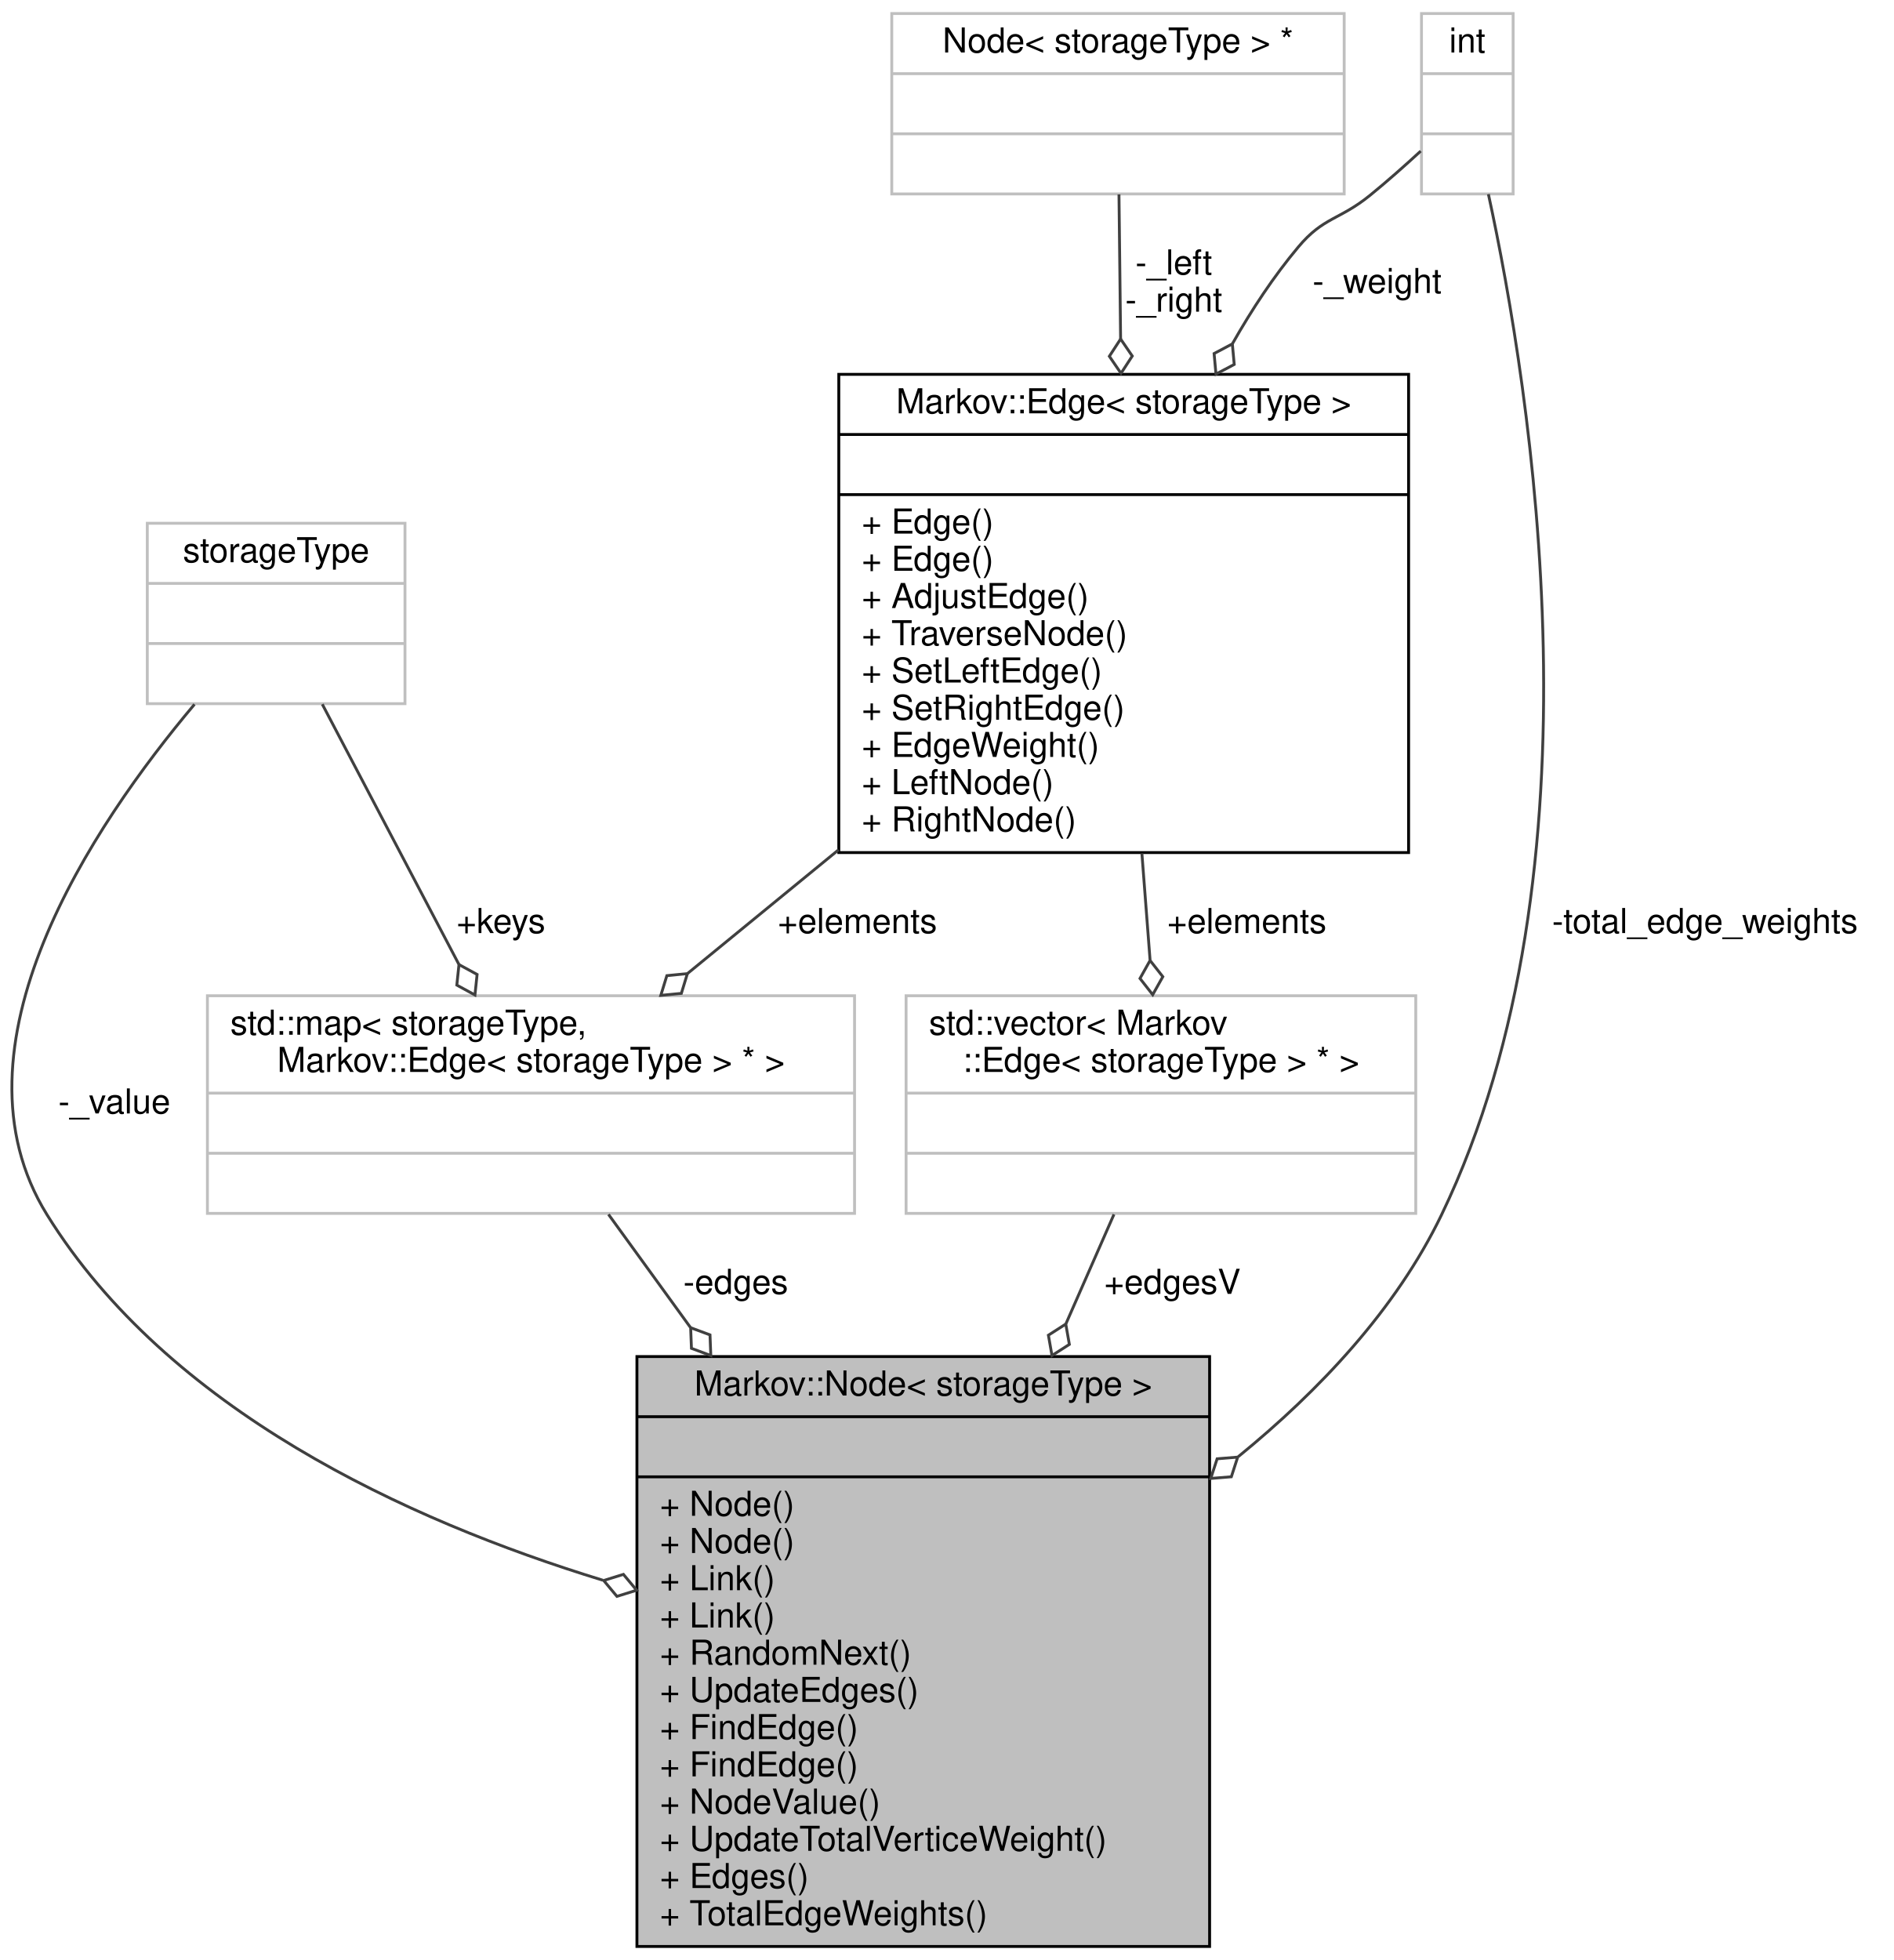
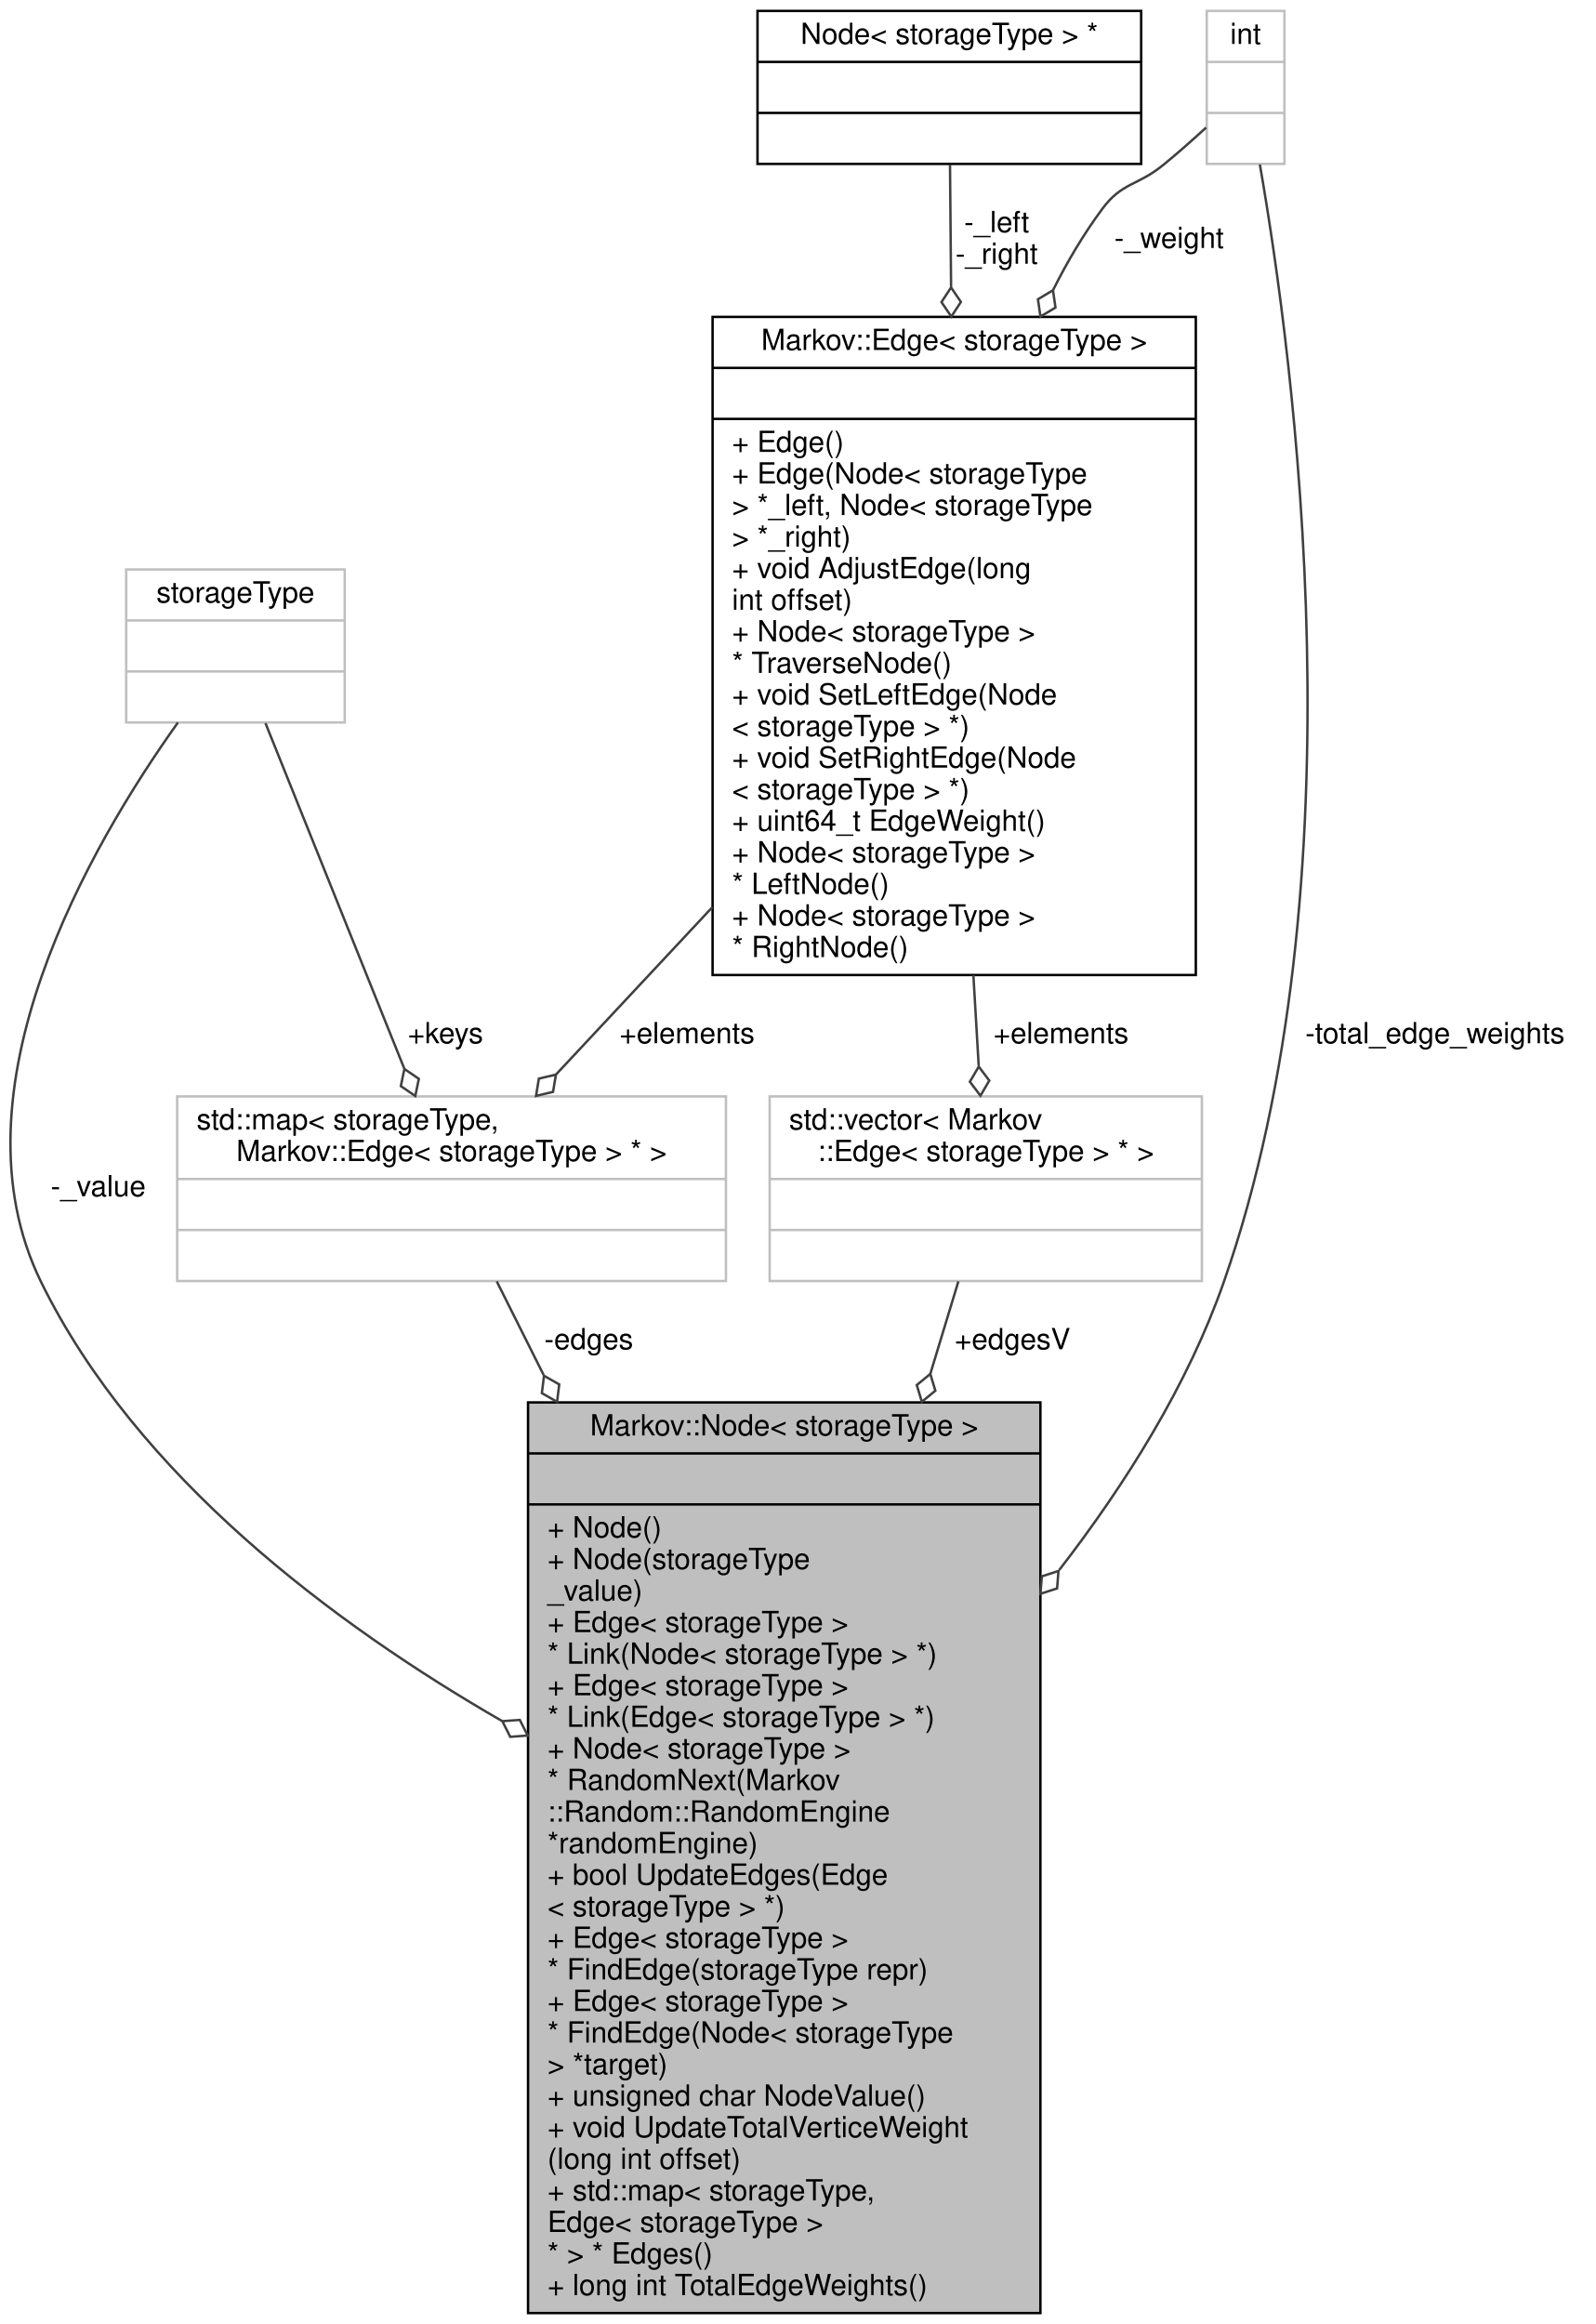
- <svg xmlns="http://www.w3.org/2000/svg" xmlns:xlink="http://www.w3.org/1999/xlink" width="661pt" height="684pt" viewBox="0.00 0.00 661.44 684.00">
-   <g id="graph0" class="graph" transform="scale(1 1) rotate(0) translate(4 680)">
+ <svg xmlns="http://www.w3.org/2000/svg" xmlns:xlink="http://www.w3.org/1999/xlink" width="657pt" height="957pt" viewBox="0.00 0.00 656.92 957.00">
+   <g id="graph0" class="graph" transform="scale(1 1) rotate(0) translate(4 953)">
    <g id="node1" class="node">
      <g id="a_node1">
        <a xlink:title="A node class that for the vertices of model. Connected with eachother using Edge.">
-           <polygon fill="#bfbfbf" stroke="black" points="218.44,-0.5 218.44,-206.5 418.44,-206.5 418.44,-0.5 218.44,-0.5" />
-           <text text-anchor="middle" x="318.44" y="-192.9" font-family="Helvetica,sans-Serif" font-size="12.00">Markov::Node&lt; storageType &gt;</text>
-           <polyline fill="none" stroke="black" points="218.44,-185.5 418.44,-185.5 " />
-           <text text-anchor="middle" x="318.44" y="-171.9" font-family="Helvetica,sans-Serif" font-size="12.00"> </text>
-           <polyline fill="none" stroke="black" points="218.44,-164.5 418.44,-164.5 " />
-           <text text-anchor="start" x="226.44" y="-150.9" font-family="Helvetica,sans-Serif" font-size="12.00">+ Node()</text>
-           <text text-anchor="start" x="226.44" y="-137.9" font-family="Helvetica,sans-Serif" font-size="12.00">+ Node()</text>
-           <text text-anchor="start" x="226.44" y="-124.9" font-family="Helvetica,sans-Serif" font-size="12.00">+ Link()</text>
-           <text text-anchor="start" x="226.44" y="-111.9" font-family="Helvetica,sans-Serif" font-size="12.00">+ Link()</text>
-           <text text-anchor="start" x="226.44" y="-98.9" font-family="Helvetica,sans-Serif" font-size="12.00">+ RandomNext()</text>
-           <text text-anchor="start" x="226.44" y="-85.9" font-family="Helvetica,sans-Serif" font-size="12.00">+ UpdateEdges()</text>
-           <text text-anchor="start" x="226.44" y="-72.9" font-family="Helvetica,sans-Serif" font-size="12.00">+ FindEdge()</text>
-           <text text-anchor="start" x="226.44" y="-59.9" font-family="Helvetica,sans-Serif" font-size="12.00">+ FindEdge()</text>
-           <text text-anchor="start" x="226.44" y="-46.9" font-family="Helvetica,sans-Serif" font-size="12.00">+ NodeValue()</text>
-           <text text-anchor="start" x="226.44" y="-33.9" font-family="Helvetica,sans-Serif" font-size="12.00">+ UpdateTotalVerticeWeight()</text>
-           <text text-anchor="start" x="226.44" y="-20.9" font-family="Helvetica,sans-Serif" font-size="12.00">+ Edges()</text>
-           <text text-anchor="start" x="226.44" y="-7.9" font-family="Helvetica,sans-Serif" font-size="12.00">+ TotalEdgeWeights()</text>
+           <polygon fill="#bfbfbf" stroke="black" points="213.42,-0.5 213.42,-375.5 424.42,-375.5 424.42,-0.5 213.42,-0.5" />
+           <text text-anchor="middle" x="318.92" y="-361.9" font-family="Helvetica,sans-Serif" font-size="12.00">Markov::Node&lt; storageType &gt;</text>
+           <polyline fill="none" stroke="black" points="213.42,-354.5 424.42,-354.5 " />
+           <text text-anchor="middle" x="318.92" y="-340.9" font-family="Helvetica,sans-Serif" font-size="12.00"> </text>
+           <polyline fill="none" stroke="black" points="213.42,-333.5 424.42,-333.5 " />
+           <text text-anchor="start" x="221.42" y="-319.9" font-family="Helvetica,sans-Serif" font-size="12.00">+ Node()</text>
+           <text text-anchor="start" x="221.42" y="-306.9" font-family="Helvetica,sans-Serif" font-size="12.00">+ Node(storageType </text>
+           <text text-anchor="start" x="221.42" y="-293.9" font-family="Helvetica,sans-Serif" font-size="12.00">_value)</text>
+           <text text-anchor="start" x="221.42" y="-280.9" font-family="Helvetica,sans-Serif" font-size="12.00">+ Edge&lt; storageType &gt;</text>
+           <text text-anchor="start" x="221.42" y="-267.9" font-family="Helvetica,sans-Serif" font-size="12.00"> * Link(Node&lt; storageType &gt; *)</text>
+           <text text-anchor="start" x="221.42" y="-254.9" font-family="Helvetica,sans-Serif" font-size="12.00">+ Edge&lt; storageType &gt;</text>
+           <text text-anchor="start" x="221.42" y="-241.9" font-family="Helvetica,sans-Serif" font-size="12.00"> * Link(Edge&lt; storageType &gt; *)</text>
+           <text text-anchor="start" x="221.42" y="-228.9" font-family="Helvetica,sans-Serif" font-size="12.00">+ Node&lt; storageType &gt;</text>
+           <text text-anchor="start" x="221.42" y="-215.9" font-family="Helvetica,sans-Serif" font-size="12.00"> * RandomNext(Markov</text>
+           <text text-anchor="start" x="221.42" y="-202.9" font-family="Helvetica,sans-Serif" font-size="12.00">::Random::RandomEngine</text>
+           <text text-anchor="start" x="221.42" y="-189.9" font-family="Helvetica,sans-Serif" font-size="12.00"> *randomEngine)</text>
+           <text text-anchor="start" x="221.42" y="-176.9" font-family="Helvetica,sans-Serif" font-size="12.00">+ bool UpdateEdges(Edge</text>
+           <text text-anchor="start" x="221.42" y="-163.9" font-family="Helvetica,sans-Serif" font-size="12.00">&lt; storageType &gt; *)</text>
+           <text text-anchor="start" x="221.42" y="-150.9" font-family="Helvetica,sans-Serif" font-size="12.00">+ Edge&lt; storageType &gt;</text>
+           <text text-anchor="start" x="221.42" y="-137.9" font-family="Helvetica,sans-Serif" font-size="12.00"> * FindEdge(storageType repr)</text>
+           <text text-anchor="start" x="221.42" y="-124.9" font-family="Helvetica,sans-Serif" font-size="12.00">+ Edge&lt; storageType &gt;</text>
+           <text text-anchor="start" x="221.42" y="-111.9" font-family="Helvetica,sans-Serif" font-size="12.00"> * FindEdge(Node&lt; storageType</text>
+           <text text-anchor="start" x="221.42" y="-98.9" font-family="Helvetica,sans-Serif" font-size="12.00"> &gt; *target)</text>
+           <text text-anchor="start" x="221.42" y="-85.9" font-family="Helvetica,sans-Serif" font-size="12.00">+ unsigned char NodeValue()</text>
+           <text text-anchor="start" x="221.42" y="-72.9" font-family="Helvetica,sans-Serif" font-size="12.00">+ void UpdateTotalVerticeWeight</text>
+           <text text-anchor="start" x="221.42" y="-59.9" font-family="Helvetica,sans-Serif" font-size="12.00">(long int offset)</text>
+           <text text-anchor="start" x="221.42" y="-46.9" font-family="Helvetica,sans-Serif" font-size="12.00">+ std::map&lt; storageType,</text>
+           <text text-anchor="start" x="221.42" y="-33.9" font-family="Helvetica,sans-Serif" font-size="12.00"> Edge&lt; storageType &gt;</text>
+           <text text-anchor="start" x="221.42" y="-20.9" font-family="Helvetica,sans-Serif" font-size="12.00"> * &gt; * Edges()</text>
+           <text text-anchor="start" x="221.42" y="-7.9" font-family="Helvetica,sans-Serif" font-size="12.00">+ long int TotalEdgeWeights()</text>
        </a>
      </g>
    </g>
    <g id="node2" class="node">
      <g id="a_node2">
        <a xlink:title=" ">
-           <polygon fill="none" stroke="#bfbfbf" points="312.44,-256.5 312.44,-332.5 490.44,-332.5 490.44,-256.5 312.44,-256.5" />
-           <text text-anchor="start" x="320.44" y="-318.9" font-family="Helvetica,sans-Serif" font-size="12.00">std::vector&lt; Markov</text>
-           <text text-anchor="middle" x="401.44" y="-305.9" font-family="Helvetica,sans-Serif" font-size="12.00">::Edge&lt; storageType &gt; * &gt;</text>
-           <polyline fill="none" stroke="#bfbfbf" points="312.44,-298.5 490.44,-298.5 " />
-           <text text-anchor="middle" x="401.44" y="-284.9" font-family="Helvetica,sans-Serif" font-size="12.00"> </text>
-           <polyline fill="none" stroke="#bfbfbf" points="312.44,-277.5 490.44,-277.5 " />
-           <text text-anchor="middle" x="401.44" y="-263.9" font-family="Helvetica,sans-Serif" font-size="12.00"> </text>
+           <polygon fill="none" stroke="#bfbfbf" points="312.92,-425.5 312.92,-501.5 490.92,-501.5 490.92,-425.5 312.92,-425.5" />
+           <text text-anchor="start" x="320.92" y="-487.9" font-family="Helvetica,sans-Serif" font-size="12.00">std::vector&lt; Markov</text>
+           <text text-anchor="middle" x="401.92" y="-474.9" font-family="Helvetica,sans-Serif" font-size="12.00">::Edge&lt; storageType &gt; * &gt;</text>
+           <polyline fill="none" stroke="#bfbfbf" points="312.92,-467.5 490.92,-467.5 " />
+           <text text-anchor="middle" x="401.92" y="-453.9" font-family="Helvetica,sans-Serif" font-size="12.00"> </text>
+           <polyline fill="none" stroke="#bfbfbf" points="312.92,-446.5 490.92,-446.5 " />
+           <text text-anchor="middle" x="401.92" y="-432.9" font-family="Helvetica,sans-Serif" font-size="12.00"> </text>
        </a>
      </g>
    </g>
    <g id="edge1" class="edge">
-       <path fill="none" stroke="#404040" d="M385.04,-256.16C380.04,-244.78 374.27,-231.64 368.26,-217.94" />
-       <polygon fill="none" stroke="#404040" points="368.21,-217.85 362.14,-213.96 363.39,-206.86 369.46,-210.75 368.21,-217.85" />
-       <text text-anchor="middle" x="405.44" y="-228.4" font-family="Helvetica,sans-Serif" font-size="12.00"> +edgesV</text>
+       <path fill="none" stroke="#404040" d="M390.64,-425.33C387.28,-414.27 383.35,-401.3 379.08,-387.25" />
+       <polygon fill="none" stroke="#404040" points="379.08,-387.23 373.51,-382.65 375.59,-375.75 381.16,-380.33 379.08,-387.23" />
+       <text text-anchor="middle" x="412.92" y="-397.4" font-family="Helvetica,sans-Serif" font-size="12.00"> +edgesV</text>
    </g>
    <g id="node3" class="node">
      <g id="a_node3">
        <a xlink:href="class_markov_1_1_edge.html" target="_top" xlink:title=" ">
-           <polygon fill="none" stroke="black" points="288.94,-382.5 288.94,-549.5 487.94,-549.5 487.94,-382.5 288.94,-382.5" />
-           <text text-anchor="middle" x="388.44" y="-535.9" font-family="Helvetica,sans-Serif" font-size="12.00">Markov::Edge&lt; storageType &gt;</text>
-           <polyline fill="none" stroke="black" points="288.94,-528.5 487.94,-528.5 " />
-           <text text-anchor="middle" x="388.44" y="-514.9" font-family="Helvetica,sans-Serif" font-size="12.00"> </text>
-           <polyline fill="none" stroke="black" points="288.94,-507.5 487.94,-507.5 " />
-           <text text-anchor="start" x="296.94" y="-493.9" font-family="Helvetica,sans-Serif" font-size="12.00">+ Edge()</text>
-           <text text-anchor="start" x="296.94" y="-480.9" font-family="Helvetica,sans-Serif" font-size="12.00">+ Edge()</text>
-           <text text-anchor="start" x="296.94" y="-467.9" font-family="Helvetica,sans-Serif" font-size="12.00">+ AdjustEdge()</text>
-           <text text-anchor="start" x="296.94" y="-454.9" font-family="Helvetica,sans-Serif" font-size="12.00">+ TraverseNode()</text>
-           <text text-anchor="start" x="296.94" y="-441.9" font-family="Helvetica,sans-Serif" font-size="12.00">+ SetLeftEdge()</text>
-           <text text-anchor="start" x="296.94" y="-428.9" font-family="Helvetica,sans-Serif" font-size="12.00">+ SetRightEdge()</text>
-           <text text-anchor="start" x="296.94" y="-415.9" font-family="Helvetica,sans-Serif" font-size="12.00">+ EdgeWeight()</text>
-           <text text-anchor="start" x="296.94" y="-402.9" font-family="Helvetica,sans-Serif" font-size="12.00">+ LeftNode()</text>
-           <text text-anchor="start" x="296.94" y="-389.9" font-family="Helvetica,sans-Serif" font-size="12.00">+ RightNode()</text>
+           <polygon fill="none" stroke="black" points="289.42,-551.5 289.42,-822.5 488.42,-822.5 488.42,-551.5 289.42,-551.5" />
+           <text text-anchor="middle" x="388.92" y="-808.9" font-family="Helvetica,sans-Serif" font-size="12.00">Markov::Edge&lt; storageType &gt;</text>
+           <polyline fill="none" stroke="black" points="289.42,-801.5 488.42,-801.5 " />
+           <text text-anchor="middle" x="388.92" y="-787.9" font-family="Helvetica,sans-Serif" font-size="12.00"> </text>
+           <polyline fill="none" stroke="black" points="289.42,-780.5 488.42,-780.5 " />
+           <text text-anchor="start" x="297.42" y="-766.9" font-family="Helvetica,sans-Serif" font-size="12.00">+ Edge()</text>
+           <text text-anchor="start" x="297.42" y="-753.9" font-family="Helvetica,sans-Serif" font-size="12.00">+ Edge(Node&lt; storageType</text>
+           <text text-anchor="start" x="297.42" y="-740.9" font-family="Helvetica,sans-Serif" font-size="12.00"> &gt; *_left, Node&lt; storageType</text>
+           <text text-anchor="start" x="297.42" y="-727.9" font-family="Helvetica,sans-Serif" font-size="12.00"> &gt; *_right)</text>
+           <text text-anchor="start" x="297.42" y="-714.9" font-family="Helvetica,sans-Serif" font-size="12.00">+ void AdjustEdge(long</text>
+           <text text-anchor="start" x="297.42" y="-701.9" font-family="Helvetica,sans-Serif" font-size="12.00"> int offset)</text>
+           <text text-anchor="start" x="297.42" y="-688.9" font-family="Helvetica,sans-Serif" font-size="12.00">+ Node&lt; storageType &gt;</text>
+           <text text-anchor="start" x="297.42" y="-675.9" font-family="Helvetica,sans-Serif" font-size="12.00"> * TraverseNode()</text>
+           <text text-anchor="start" x="297.42" y="-662.9" font-family="Helvetica,sans-Serif" font-size="12.00">+ void SetLeftEdge(Node</text>
+           <text text-anchor="start" x="297.42" y="-649.9" font-family="Helvetica,sans-Serif" font-size="12.00">&lt; storageType &gt; *)</text>
+           <text text-anchor="start" x="297.42" y="-636.9" font-family="Helvetica,sans-Serif" font-size="12.00">+ void SetRightEdge(Node</text>
+           <text text-anchor="start" x="297.42" y="-623.9" font-family="Helvetica,sans-Serif" font-size="12.00">&lt; storageType &gt; *)</text>
+           <text text-anchor="start" x="297.42" y="-610.9" font-family="Helvetica,sans-Serif" font-size="12.00">+ uint64_t EdgeWeight()</text>
+           <text text-anchor="start" x="297.42" y="-597.9" font-family="Helvetica,sans-Serif" font-size="12.00">+ Node&lt; storageType &gt;</text>
+           <text text-anchor="start" x="297.42" y="-584.9" font-family="Helvetica,sans-Serif" font-size="12.00"> * LeftNode()</text>
+           <text text-anchor="start" x="297.42" y="-571.9" font-family="Helvetica,sans-Serif" font-size="12.00">+ Node&lt; storageType &gt;</text>
+           <text text-anchor="start" x="297.42" y="-558.9" font-family="Helvetica,sans-Serif" font-size="12.00"> * RightNode()</text>
        </a>
      </g>
    </g>
    <g id="edge2" class="edge">
-       <path fill="none" stroke="#404040" d="M394.79,-382.24C395.76,-369.52 396.74,-356.75 397.64,-345.06" />
-       <polygon fill="none" stroke="#404040" points="397.65,-344.83 394.13,-338.54 398.57,-332.86 402.1,-339.15 397.65,-344.83" />
-       <text text-anchor="middle" x="431.44" y="-354.4" font-family="Helvetica,sans-Serif" font-size="12.00"> +elements</text>
+       <path fill="none" stroke="#404040" d="M396.82,-551.41C397.59,-538.24 398.33,-525.55 399.01,-514.12" />
+       <polygon fill="none" stroke="#404040" points="399.03,-513.78 395.38,-507.56 399.73,-501.8 403.37,-508.02 399.03,-513.78" />
+       <text text-anchor="middle" x="432.92" y="-523.4" font-family="Helvetica,sans-Serif" font-size="12.00"> +elements</text>
    </g>
    <g id="node7" class="node">
      <g id="a_node7">
        <a xlink:title=" ">
-           <polygon fill="none" stroke="#bfbfbf" points="68.44,-256.5 68.44,-332.5 294.44,-332.5 294.44,-256.5 68.44,-256.5" />
-           <text text-anchor="start" x="76.44" y="-318.9" font-family="Helvetica,sans-Serif" font-size="12.00">std::map&lt; storageType,</text>
-           <text text-anchor="middle" x="181.44" y="-305.9" font-family="Helvetica,sans-Serif" font-size="12.00"> Markov::Edge&lt; storageType &gt; * &gt;</text>
-           <polyline fill="none" stroke="#bfbfbf" points="68.44,-298.5 294.44,-298.5 " />
-           <text text-anchor="middle" x="181.44" y="-284.9" font-family="Helvetica,sans-Serif" font-size="12.00"> </text>
-           <polyline fill="none" stroke="#bfbfbf" points="68.44,-277.5 294.44,-277.5 " />
-           <text text-anchor="middle" x="181.44" y="-263.9" font-family="Helvetica,sans-Serif" font-size="12.00"> </text>
+           <polygon fill="none" stroke="#bfbfbf" points="68.92,-425.5 68.92,-501.5 294.92,-501.5 294.92,-425.5 68.92,-425.5" />
+           <text text-anchor="start" x="76.92" y="-487.9" font-family="Helvetica,sans-Serif" font-size="12.00">std::map&lt; storageType,</text>
+           <text text-anchor="middle" x="181.92" y="-474.9" font-family="Helvetica,sans-Serif" font-size="12.00"> Markov::Edge&lt; storageType &gt; * &gt;</text>
+           <polyline fill="none" stroke="#bfbfbf" points="68.92,-467.5 294.92,-467.5 " />
+           <text text-anchor="middle" x="181.92" y="-453.9" font-family="Helvetica,sans-Serif" font-size="12.00"> </text>
+           <polyline fill="none" stroke="#bfbfbf" points="68.92,-446.5 294.92,-446.5 " />
+           <text text-anchor="middle" x="181.92" y="-432.9" font-family="Helvetica,sans-Serif" font-size="12.00"> </text>
        </a>
      </g>
    </g>
    <g id="edge8" class="edge">
-       <path fill="none" stroke="#404040" d="M288.88,-383.48C270.7,-368.59 252.35,-353.57 236.09,-340.25" />
-       <polygon fill="none" stroke="#404040" points="236.06,-340.23 228.89,-339.52 226.78,-332.63 233.96,-333.33 236.06,-340.23" />
-       <text text-anchor="middle" x="295.44" y="-354.4" font-family="Helvetica,sans-Serif" font-size="12.00"> +elements</text>
+       <path fill="none" stroke="#404040" d="M289.36,-579.47C266.72,-555.25 243.84,-530.76 225.04,-510.64" />
+       <polygon fill="none" stroke="#404040" points="224.9,-510.49 217.88,-508.84 216.71,-501.72 223.72,-503.38 224.9,-510.49" />
+       <text text-anchor="middle" x="278.92" y="-523.4" font-family="Helvetica,sans-Serif" font-size="12.00"> +elements</text>
    </g>
    <g id="node4" class="node">
      <g id="a_node4">
        <a xlink:title=" ">
-           <polygon fill="none" stroke="#bfbfbf" points="492.44,-612.5 492.44,-675.5 524.44,-675.5 524.44,-612.5 492.44,-612.5" />
-           <text text-anchor="middle" x="508.44" y="-661.9" font-family="Helvetica,sans-Serif" font-size="12.00">int</text>
-           <polyline fill="none" stroke="#bfbfbf" points="492.44,-654.5 524.44,-654.5 " />
-           <text text-anchor="middle" x="508.44" y="-640.9" font-family="Helvetica,sans-Serif" font-size="12.00"> </text>
-           <polyline fill="none" stroke="#bfbfbf" points="492.44,-633.5 524.44,-633.5 " />
-           <text text-anchor="middle" x="508.44" y="-619.9" font-family="Helvetica,sans-Serif" font-size="12.00"> </text>
+           <polygon fill="none" stroke="#bfbfbf" points="492.92,-885.5 492.92,-948.5 524.92,-948.5 524.92,-885.5 492.92,-885.5" />
+           <text text-anchor="middle" x="508.92" y="-934.9" font-family="Helvetica,sans-Serif" font-size="12.00">int</text>
+           <polyline fill="none" stroke="#bfbfbf" points="492.92,-927.5 524.92,-927.5 " />
+           <text text-anchor="middle" x="508.92" y="-913.9" font-family="Helvetica,sans-Serif" font-size="12.00"> </text>
+           <polyline fill="none" stroke="#bfbfbf" points="492.92,-906.5 524.92,-906.5 " />
+           <text text-anchor="middle" x="508.92" y="-892.9" font-family="Helvetica,sans-Serif" font-size="12.00"> </text>
        </a>
      </g>
    </g>
    <g id="edge5" class="edge">
-       <path fill="none" stroke="#404040" d="M515.81,-612.42C530.57,-544.35 557.58,-376.81 499.44,-256 483.55,-222.99 456.69,-194.56 428.45,-171.54" />
-       <polygon fill="none" stroke="#404040" points="428.25,-171.38 421.07,-170.8 418.84,-163.94 426.03,-164.52 428.25,-171.38" />
-       <text text-anchor="middle" x="591.44" y="-354.4" font-family="Helvetica,sans-Serif" font-size="12.00"> -total_edge_weights</text>
+       <path fill="none" stroke="#404040" d="M514.8,-885.24C528.6,-806.12 557.66,-590.19 499.92,-425 485.12,-382.67 459.54,-341.91 432.19,-306.51" />
+       <polygon fill="none" stroke="#404040" points="431.86,-306.1 425.01,-303.87 424.43,-296.68 431.29,-298.91 431.86,-306.1" />
+       <text text-anchor="middle" x="586.92" y="-523.4" font-family="Helvetica,sans-Serif" font-size="12.00"> -total_edge_weights</text>
    </g>
    <g id="edge3" class="edge">
-       <path fill="none" stroke="#404040" d="M492.17,-627.47C486.66,-622.4 480.39,-616.83 474.44,-612 463.81,-603.37 458.23,-604.5 449.44,-594 440.87,-583.78 433.19,-572.15 426.4,-560.17" />
-       <polygon fill="none" stroke="#404040" points="426.38,-560.14 420.01,-556.77 420.66,-549.59 427.04,-552.96 426.38,-560.14" />
-       <text text-anchor="middle" x="476.94" y="-577.9" font-family="Helvetica,sans-Serif" font-size="12.00"> -_weight</text>
+       <path fill="none" stroke="#404040" d="M492.65,-900.47C487.14,-895.4 480.87,-889.83 474.92,-885 464.29,-876.37 458.07,-878 449.92,-867 442.29,-856.7 435.56,-845.38 429.65,-833.58" />
+       <polygon fill="none" stroke="#404040" points="429.6,-833.47 423.41,-829.77 424.44,-822.64 430.63,-826.34 429.6,-833.47" />
+       <text text-anchor="middle" x="477.42" y="-850.9" font-family="Helvetica,sans-Serif" font-size="12.00"> -_weight</text>
    </g>
    <g id="node5" class="node">
      <g id="a_node5">
-         <a xlink:title=" ">
-           <polygon fill="none" stroke="#bfbfbf" points="307.44,-612.5 307.44,-675.5 465.44,-675.5 465.44,-612.5 307.44,-612.5" />
-           <text text-anchor="middle" x="386.44" y="-661.9" font-family="Helvetica,sans-Serif" font-size="12.00">Node&lt; storageType &gt; *</text>
-           <polyline fill="none" stroke="#bfbfbf" points="307.44,-654.5 465.44,-654.5 " />
-           <text text-anchor="middle" x="386.44" y="-640.9" font-family="Helvetica,sans-Serif" font-size="12.00"> </text>
-           <polyline fill="none" stroke="#bfbfbf" points="307.44,-633.5 465.44,-633.5 " />
-           <text text-anchor="middle" x="386.44" y="-619.9" font-family="Helvetica,sans-Serif" font-size="12.00"> </text>
+         <a xlink:href="class_node_3_01storage_type_01_4_01_5.html" target="_top" xlink:title=" ">
+           <polygon fill="none" stroke="black" points="307.92,-885.5 307.92,-948.5 465.92,-948.5 465.92,-885.5 307.92,-885.5" />
+           <text text-anchor="middle" x="386.92" y="-934.9" font-family="Helvetica,sans-Serif" font-size="12.00">Node&lt; storageType &gt; *</text>
+           <polyline fill="none" stroke="black" points="307.92,-927.5 465.92,-927.5 " />
+           <text text-anchor="middle" x="386.92" y="-913.9" font-family="Helvetica,sans-Serif" font-size="12.00"> </text>
+           <polyline fill="none" stroke="black" points="307.92,-906.5 465.92,-906.5 " />
+           <text text-anchor="middle" x="386.92" y="-892.9" font-family="Helvetica,sans-Serif" font-size="12.00"> </text>
        </a>
      </g>
    </g>
    <g id="edge4" class="edge">
-       <path fill="none" stroke="#404040" d="M386.79,-612.34C386.95,-598.04 387.15,-580.17 387.36,-561.89" />
-       <polygon fill="none" stroke="#404040" points="387.36,-561.85 383.43,-555.81 387.5,-549.85 391.43,-555.9 387.36,-561.85" />
-       <text text-anchor="middle" x="405.94" y="-584.4" font-family="Helvetica,sans-Serif" font-size="12.00"> -_left</text>
-       <text text-anchor="middle" x="405.94" y="-571.4" font-family="Helvetica,sans-Serif" font-size="12.00">-_right</text>
+       <path fill="none" stroke="#404040" d="M387.19,-885.25C387.31,-871.33 387.46,-853.76 387.63,-834.87" />
+       <polygon fill="none" stroke="#404040" points="387.63,-834.63 383.68,-828.59 387.74,-822.63 391.68,-828.66 387.63,-834.63" />
+       <text text-anchor="middle" x="406.42" y="-857.4" font-family="Helvetica,sans-Serif" font-size="12.00"> -_left</text>
+       <text text-anchor="middle" x="406.42" y="-844.4" font-family="Helvetica,sans-Serif" font-size="12.00">-_right</text>
    </g>
    <g id="node6" class="node">
      <g id="a_node6">
        <a xlink:title=" ">
-           <polygon fill="none" stroke="#bfbfbf" points="47.44,-434.5 47.44,-497.5 137.44,-497.5 137.44,-434.5 47.44,-434.5" />
-           <text text-anchor="middle" x="92.44" y="-483.9" font-family="Helvetica,sans-Serif" font-size="12.00">storageType</text>
-           <polyline fill="none" stroke="#bfbfbf" points="47.44,-476.5 137.44,-476.5 " />
-           <text text-anchor="middle" x="92.44" y="-462.9" font-family="Helvetica,sans-Serif" font-size="12.00"> </text>
-           <polyline fill="none" stroke="#bfbfbf" points="47.44,-455.5 137.44,-455.5 " />
-           <text text-anchor="middle" x="92.44" y="-441.9" font-family="Helvetica,sans-Serif" font-size="12.00"> </text>
+           <polygon fill="none" stroke="#bfbfbf" points="47.92,-655.5 47.92,-718.5 137.92,-718.5 137.92,-655.5 47.92,-655.5" />
+           <text text-anchor="middle" x="92.92" y="-704.9" font-family="Helvetica,sans-Serif" font-size="12.00">storageType</text>
+           <polyline fill="none" stroke="#bfbfbf" points="47.92,-697.5 137.92,-697.5 " />
+           <text text-anchor="middle" x="92.92" y="-683.9" font-family="Helvetica,sans-Serif" font-size="12.00"> </text>
+           <polyline fill="none" stroke="#bfbfbf" points="47.92,-676.5 137.92,-676.5 " />
+           <text text-anchor="middle" x="92.92" y="-662.9" font-family="Helvetica,sans-Serif" font-size="12.00"> </text>
        </a>
      </g>
    </g>
    <g id="edge6" class="edge">
-       <path fill="none" stroke="#404040" d="M63.92,-434.27C28.3,-391.97 -23.83,-314.43 12.44,-256 54.7,-187.92 137.65,-149.49 206.54,-128.39" />
-       <polygon fill="none" stroke="#404040" points="206.83,-128.3 211.45,-122.76 218.34,-124.9 213.72,-130.44 206.83,-128.3" />
-       <text text-anchor="middle" x="35.94" y="-291.4" font-family="Helvetica,sans-Serif" font-size="12.00"> -_value</text>
+       <path fill="none" stroke="#404040" d="M69.23,-655.47C33.56,-605.49 -25.87,-503.9 12.92,-425 52.4,-344.68 133.83,-283.99 202.76,-244.27" />
+       <polygon fill="none" stroke="#404040" points="202.83,-244.24 206.08,-237.8 213.27,-238.32 210.02,-244.76 202.83,-244.24" />
+       <text text-anchor="middle" x="36.42" y="-460.4" font-family="Helvetica,sans-Serif" font-size="12.00"> -_value</text>
    </g>
    <g id="edge9" class="edge">
-       <path fill="none" stroke="#404040" d="M108.56,-434.3C121.84,-409.01 140.91,-372.69 156.21,-343.55" />
-       <polygon fill="none" stroke="#404040" points="156.29,-343.39 155.54,-336.22 161.87,-332.77 162.62,-339.94 156.29,-343.39" />
-       <text text-anchor="middle" x="170.94" y="-354.4" font-family="Helvetica,sans-Serif" font-size="12.00"> +keys</text>
+       <path fill="none" stroke="#404040" d="M105.29,-655.2C120.08,-618.4 145,-556.37 162.4,-513.08" />
+       <polygon fill="none" stroke="#404040" points="162.5,-512.82 161.03,-505.76 166.98,-501.68 168.45,-508.74 162.5,-512.82" />
+       <text text-anchor="middle" x="179.42" y="-523.4" font-family="Helvetica,sans-Serif" font-size="12.00"> +keys</text>
    </g>
    <g id="edge7" class="edge">
-       <path fill="none" stroke="#404040" d="M208.5,-256.16C216.99,-244.45 226.85,-230.86 237.09,-216.72" />
-       <polygon fill="none" stroke="#404040" points="237.2,-216.58 237.48,-209.37 244.24,-206.86 243.96,-214.07 237.2,-216.58" />
-       <text text-anchor="middle" x="252.94" y="-228.4" font-family="Helvetica,sans-Serif" font-size="12.00"> -edges</text>
+       <path fill="none" stroke="#404040" d="M200.54,-425.33C206.13,-414.16 212.7,-401.05 219.82,-386.83" />
+       <polygon fill="none" stroke="#404040" points="220,-386.48 219.11,-379.32 225.37,-375.75 226.26,-382.91 220,-386.48" />
+       <text text-anchor="middle" x="238.42" y="-397.4" font-family="Helvetica,sans-Serif" font-size="12.00"> -edges</text>
    </g>
  </g>
</svg>
